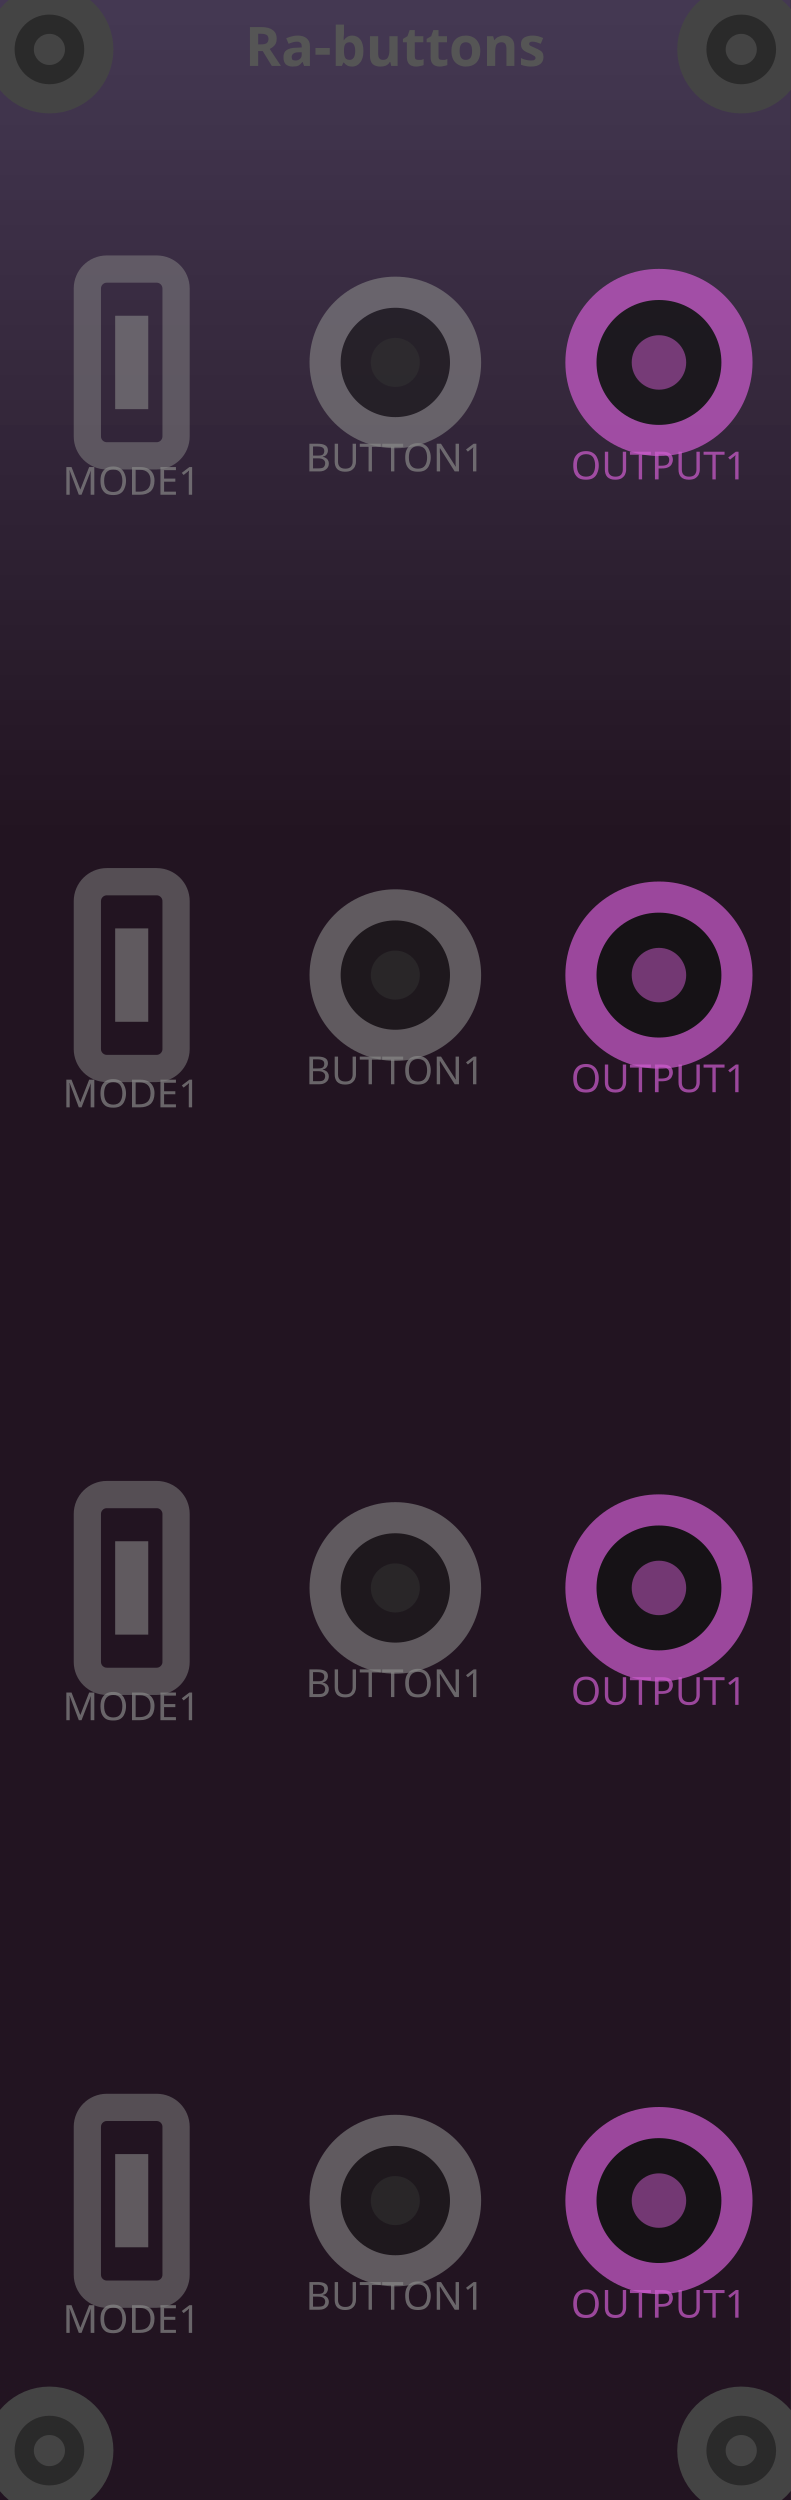
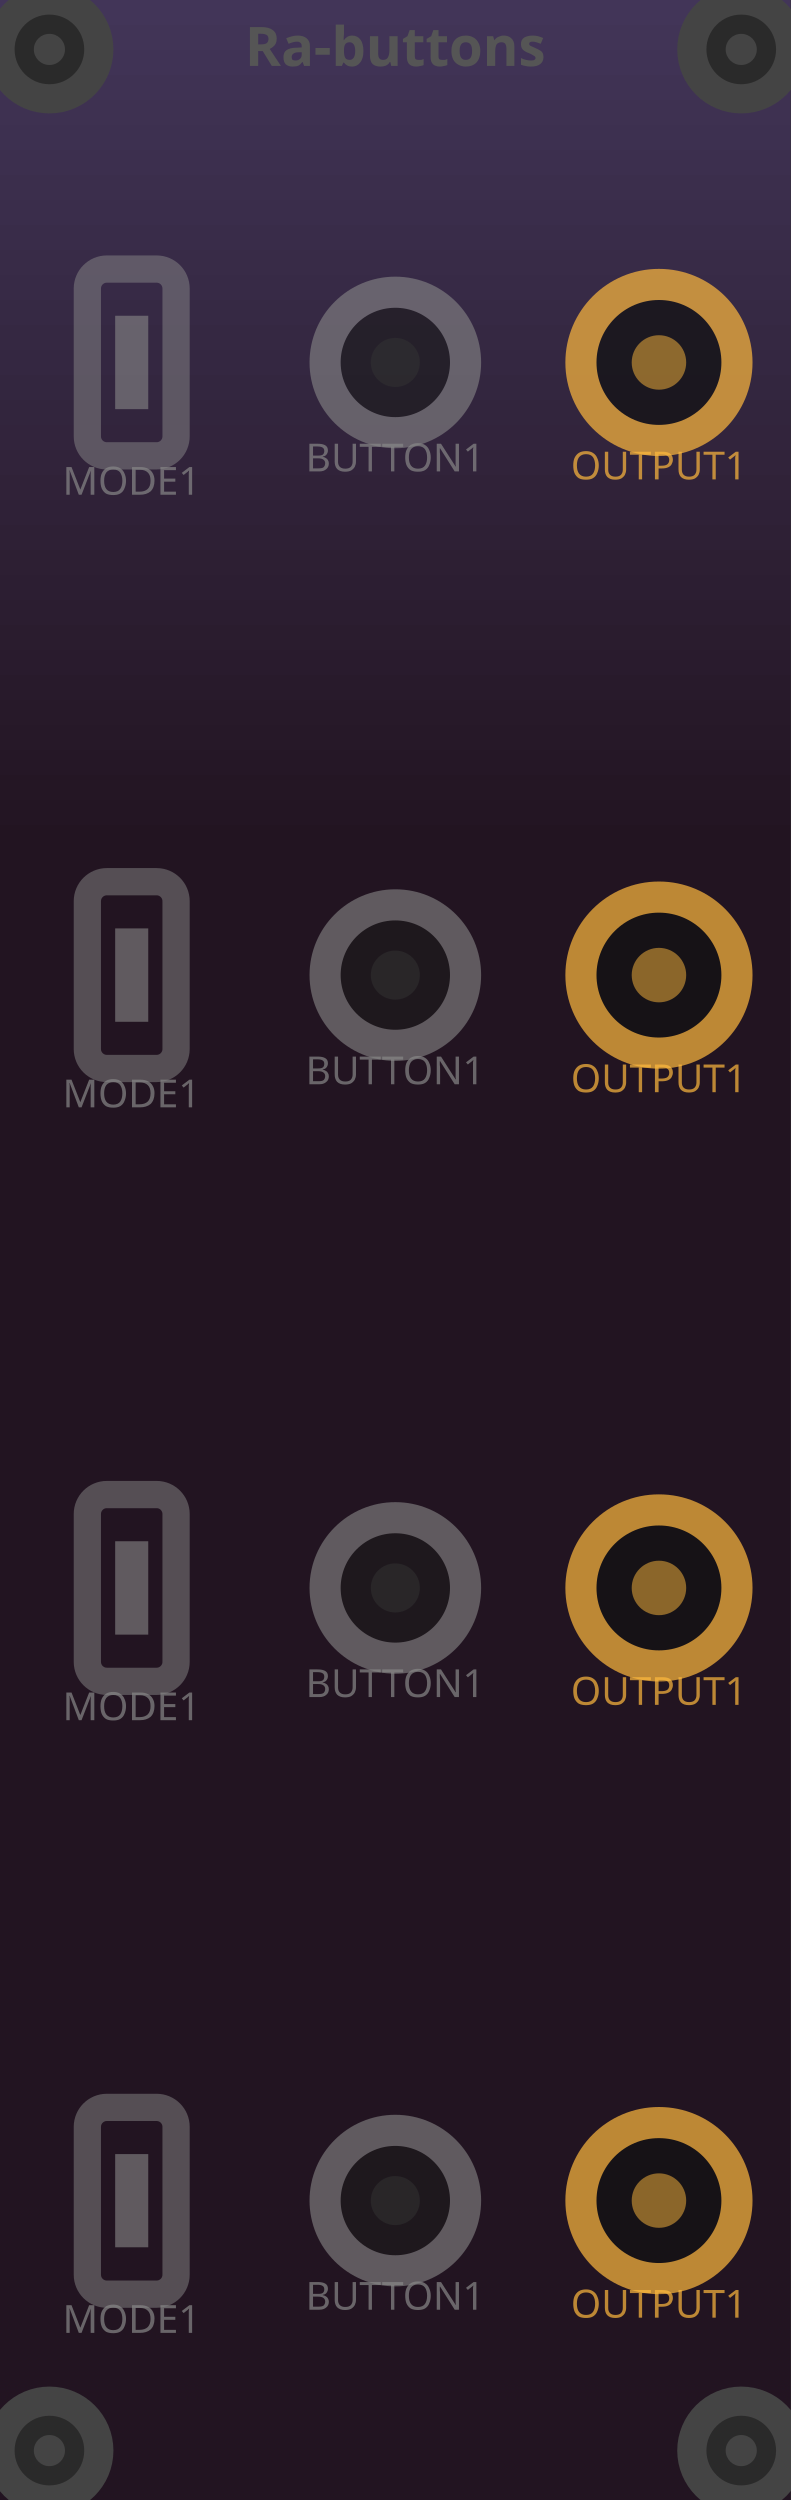
<svg xmlns="http://www.w3.org/2000/svg" viewBox="0 0 40.64 128.5" width="40.64mm" height="128.5mm">
  <rect x="0.3" y="0.3" width="40.04" height="127.9" fill="none" stroke="#333" stroke-width="1.5" />
-   <rect x="0" y="0.000" width="40.64" height="1.295" fill="#443852" />
-   <rect x="0" y="1.285" width="40.64" height="1.295" fill="#433751" />
-   <rect x="0" y="2.570" width="40.64" height="1.295" fill="#42364f" />
-   <rect x="0" y="3.855" width="40.64" height="1.295" fill="#41354e" />
-   <rect x="0" y="5.140" width="40.64" height="1.295" fill="#40344c" />
-   <rect x="0" y="6.425" width="40.64" height="1.295" fill="#3f334b" />
-   <rect x="0" y="7.710" width="40.64" height="1.295" fill="#3e3149" />
-   <rect x="0" y="8.995" width="40.64" height="1.295" fill="#3d3048" />
-   <rect x="0" y="10.280" width="40.64" height="1.295" fill="#3c2f46" />
-   <rect x="0" y="11.565" width="40.64" height="1.295" fill="#3b2e45" />
-   <rect x="0" y="12.850" width="40.64" height="1.295" fill="#3a2d43" />
-   <rect x="0" y="14.135" width="40.64" height="1.295" fill="#392c42" />
-   <rect x="0" y="15.420" width="40.64" height="1.295" fill="#382b40" />
-   <rect x="0" y="16.705" width="40.64" height="1.295" fill="#372a3f" />
-   <rect x="0" y="17.990" width="40.64" height="1.295" fill="#36293d" />
-   <rect x="0" y="19.275" width="40.64" height="1.295" fill="#35283c" />
-   <rect x="0" y="20.560" width="40.64" height="1.295" fill="#34273a" />
-   <rect x="0" y="21.845" width="40.64" height="1.295" fill="#322539" />
-   <rect x="0" y="23.130" width="40.64" height="1.295" fill="#312437" />
-   <rect x="0" y="24.415" width="40.64" height="1.295" fill="#302336" />
-   <rect x="0" y="25.700" width="40.64" height="1.295" fill="#2f2234" />
-   <rect x="0" y="26.985" width="40.64" height="1.295" fill="#2e2133" />
-   <rect x="0" y="28.270" width="40.64" height="1.295" fill="#2d2031" />
-   <rect x="0" y="29.555" width="40.64" height="1.295" fill="#2c1f30" />
-   <rect x="0" y="30.840" width="40.64" height="1.295" fill="#2b1e2e" />
-   <rect x="0" y="32.125" width="40.64" height="1.295" fill="#2a1d2d" />
-   <rect x="0" y="33.410" width="40.64" height="1.295" fill="#291c2b" />
-   <rect x="0" y="34.695" width="40.64" height="1.295" fill="#281b2a" />
-   <rect x="0" y="35.980" width="40.64" height="1.295" fill="#271928" />
-   <rect x="0" y="37.265" width="40.64" height="1.295" fill="#261827" />
-   <rect x="0" y="38.550" width="40.64" height="1.295" fill="#251725" />
+   <rect x="0" y="0.000" width="40.64" height="1.295" fill="#423558" />
+   <rect x="0" y="1.285" width="40.64" height="1.295" fill="#413456" />
+   <rect x="0" y="2.570" width="40.64" height="1.295" fill="#403355" />
+   <rect x="0" y="3.855" width="40.64" height="1.295" fill="#3f3253" />
+   <rect x="0" y="5.140" width="40.64" height="1.295" fill="#3e3151" />
+   <rect x="0" y="6.425" width="40.64" height="1.295" fill="#3d3050" />
+   <rect x="0" y="7.710" width="40.64" height="1.295" fill="#3c2f4e" />
+   <rect x="0" y="8.995" width="40.64" height="1.295" fill="#3b2e4c" />
+   <rect x="0" y="10.280" width="40.64" height="1.295" fill="#3a2d4b" />
+   <rect x="0" y="11.565" width="40.64" height="1.295" fill="#392c49" />
+   <rect x="0" y="12.850" width="40.64" height="1.295" fill="#382b47" />
+   <rect x="0" y="14.135" width="40.64" height="1.295" fill="#372a46" />
+   <rect x="0" y="15.420" width="40.64" height="1.295" fill="#362944" />
+   <rect x="0" y="16.705" width="40.64" height="1.295" fill="#352842" />
+   <rect x="0" y="17.990" width="40.64" height="1.295" fill="#342741" />
+   <rect x="0" y="19.275" width="40.64" height="1.295" fill="#33263f" />
+   <rect x="0" y="20.560" width="40.64" height="1.295" fill="#32253d" />
+   <rect x="0" y="21.845" width="40.64" height="1.295" fill="#32243c" />
+   <rect x="0" y="23.130" width="40.64" height="1.295" fill="#31233a" />
+   <rect x="0" y="24.415" width="40.64" height="1.295" fill="#302238" />
+   <rect x="0" y="25.700" width="40.64" height="1.295" fill="#2f2137" />
+   <rect x="0" y="26.985" width="40.64" height="1.295" fill="#2e2035" />
+   <rect x="0" y="28.270" width="40.64" height="1.295" fill="#2d1f33" />
+   <rect x="0" y="29.555" width="40.64" height="1.295" fill="#2c1e32" />
+   <rect x="0" y="30.840" width="40.64" height="1.295" fill="#2b1d30" />
+   <rect x="0" y="32.125" width="40.64" height="1.295" fill="#2a1c2e" />
+   <rect x="0" y="33.410" width="40.64" height="1.295" fill="#291b2d" />
+   <rect x="0" y="34.695" width="40.64" height="1.295" fill="#281a2b" />
+   <rect x="0" y="35.980" width="40.64" height="1.295" fill="#271929" />
+   <rect x="0" y="37.265" width="40.64" height="1.295" fill="#261828" />
+   <rect x="0" y="38.550" width="40.64" height="1.295" fill="#251726" />
  <rect x="0" y="39.835" width="40.64" height="1.295" fill="#241624" />
-   <rect x="0" y="41.120" width="40.64" height="1.295" fill="#231522" />
+   <rect x="0" y="41.120" width="40.64" height="1.295" fill="#231523" />
  <rect x="0" y="42.405" width="40.64" height="1.295" fill="#221421" />
  <rect x="0" y="43.690" width="40.64" height="1.295" fill="#221421" />
  <rect x="0" y="44.975" width="40.64" height="1.295" fill="#221421" />
  <rect x="0" y="46.260" width="40.64" height="1.295" fill="#221421" />
  <rect x="0" y="47.545" width="40.64" height="1.295" fill="#221421" />
  <rect x="0" y="48.830" width="40.64" height="1.295" fill="#221421" />
  <rect x="0" y="50.115" width="40.64" height="1.295" fill="#221421" />
  <rect x="0" y="51.400" width="40.64" height="1.295" fill="#221421" />
  <rect x="0" y="52.685" width="40.64" height="1.295" fill="#221421" />
  <rect x="0" y="53.970" width="40.64" height="1.295" fill="#221421" />
  <rect x="0" y="55.255" width="40.64" height="1.295" fill="#221421" />
  <rect x="0" y="56.540" width="40.64" height="1.295" fill="#221421" />
  <rect x="0" y="57.825" width="40.64" height="1.295" fill="#221421" />
  <rect x="0" y="59.110" width="40.64" height="1.295" fill="#221421" />
  <rect x="0" y="60.395" width="40.64" height="1.295" fill="#221421" />
  <rect x="0" y="61.680" width="40.64" height="1.295" fill="#221421" />
  <rect x="0" y="62.965" width="40.64" height="1.295" fill="#221421" />
  <rect x="0" y="64.250" width="40.64" height="1.295" fill="#221421" />
  <rect x="0" y="65.535" width="40.64" height="1.295" fill="#221421" />
  <rect x="0" y="66.820" width="40.64" height="1.295" fill="#221421" />
  <rect x="0" y="68.105" width="40.64" height="1.295" fill="#221421" />
  <rect x="0" y="69.390" width="40.64" height="1.295" fill="#221421" />
  <rect x="0" y="70.675" width="40.64" height="1.295" fill="#221421" />
  <rect x="0" y="71.960" width="40.64" height="1.295" fill="#221421" />
  <rect x="0" y="73.245" width="40.64" height="1.295" fill="#221421" />
  <rect x="0" y="74.530" width="40.64" height="1.295" fill="#221421" />
  <rect x="0" y="75.815" width="40.64" height="1.295" fill="#221421" />
  <rect x="0" y="77.100" width="40.64" height="1.295" fill="#221421" />
  <rect x="0" y="78.385" width="40.64" height="1.295" fill="#221421" />
  <rect x="0" y="79.670" width="40.64" height="1.295" fill="#221421" />
  <rect x="0" y="80.955" width="40.64" height="1.295" fill="#221421" />
  <rect x="0" y="82.240" width="40.64" height="1.295" fill="#221421" />
  <rect x="0" y="83.525" width="40.64" height="1.295" fill="#221421" />
  <rect x="0" y="84.810" width="40.64" height="1.295" fill="#221421" />
  <rect x="0" y="86.095" width="40.64" height="1.295" fill="#221421" />
  <rect x="0" y="87.380" width="40.64" height="1.295" fill="#221421" />
  <rect x="0" y="88.665" width="40.64" height="1.295" fill="#221421" />
  <rect x="0" y="89.950" width="40.64" height="1.295" fill="#221421" />
  <rect x="0" y="91.235" width="40.64" height="1.295" fill="#221421" />
  <rect x="0" y="92.520" width="40.64" height="1.295" fill="#221421" />
  <rect x="0" y="93.805" width="40.64" height="1.295" fill="#221421" />
  <rect x="0" y="95.090" width="40.64" height="1.295" fill="#221421" />
  <rect x="0" y="96.375" width="40.64" height="1.295" fill="#221421" />
  <rect x="0" y="97.660" width="40.64" height="1.295" fill="#221421" />
  <rect x="0" y="98.945" width="40.64" height="1.295" fill="#221421" />
  <rect x="0" y="100.230" width="40.64" height="1.295" fill="#221421" />
  <rect x="0" y="101.515" width="40.64" height="1.295" fill="#221421" />
  <rect x="0" y="102.800" width="40.64" height="1.295" fill="#221421" />
  <rect x="0" y="104.085" width="40.64" height="1.295" fill="#221421" />
  <rect x="0" y="105.370" width="40.64" height="1.295" fill="#221421" />
  <rect x="0" y="106.655" width="40.64" height="1.295" fill="#221421" />
  <rect x="0" y="107.940" width="40.64" height="1.295" fill="#221421" />
  <rect x="0" y="109.225" width="40.64" height="1.295" fill="#221421" />
  <rect x="0" y="110.510" width="40.64" height="1.295" fill="#221421" />
  <rect x="0" y="111.795" width="40.64" height="1.295" fill="#221421" />
  <rect x="0" y="113.080" width="40.64" height="1.295" fill="#221421" />
  <rect x="0" y="114.365" width="40.64" height="1.295" fill="#221421" />
  <rect x="0" y="115.650" width="40.64" height="1.295" fill="#221421" />
  <rect x="0" y="116.935" width="40.64" height="1.295" fill="#221421" />
  <rect x="0" y="118.220" width="40.64" height="1.295" fill="#221421" />
  <rect x="0" y="119.505" width="40.64" height="1.295" fill="#221421" />
  <rect x="0" y="120.790" width="40.64" height="1.295" fill="#221421" />
  <rect x="0" y="122.075" width="40.64" height="1.295" fill="#221421" />
  <rect x="0" y="123.360" width="40.64" height="1.295" fill="#221421" />
  <rect x="0" y="124.645" width="40.64" height="1.295" fill="#221421" />
  <rect x="0" y="125.930" width="40.64" height="1.295" fill="#221421" />
  <rect x="0" y="127.215" width="40.64" height="1.295" fill="#221421" />
  <circle cx="2.54" cy="2.54" r="2.54" fill="#2a2a2a" stroke="#444" stroke-width="1.5" />
  <circle cx="2.54" cy="2.54" r="0.8" fill="#444" />
  <circle cx="2.54" cy="125.96" r="2.54" fill="#2a2a2a" stroke="#444" stroke-width="1.5" />
  <circle cx="2.54" cy="125.96" r="0.8" fill="#444" />
  <circle cx="38.10" cy="2.54" r="2.54" fill="#2a2a2a" stroke="#444" stroke-width="1.5" />
  <circle cx="38.10" cy="2.54" r="0.8" fill="#444" />
  <circle cx="38.10" cy="125.96" r="2.54" fill="#2a2a2a" stroke="#444" stroke-width="1.5" />
  <circle cx="38.10" cy="125.96" r="0.8" fill="#444" />
  <text x="20.32" y="3.39" fill="#555" font-family="sans-serif" font-size="2.8" text-anchor="middle" font-weight="bold">Ra-buttons</text>
  <rect x="4.49" y="13.83" width="4.56" height="9.60" rx="1" fill="none" stroke="#888" stroke-width="1.4" opacity="0.5" />
  <line x1="6.77" y1="21.03" x2="6.77" y2="16.23" stroke="#888" stroke-width="1.7" opacity="0.6" />
  <text x="6.77" y="25.43" fill="#888" font-family="sans-serif" font-size="2.0" text-anchor="middle" opacity="0.7">MODE1</text>
  <circle cx="20.32" cy="18.63" r="3.61" fill="#1a1a1a" stroke="#888" stroke-width="1.6" opacity="0.6" />
  <circle cx="20.32" cy="18.63" r="1.26" fill="#333" opacity="0.5" />
  <text x="20.32" y="24.23" fill="#888" font-family="sans-serif" font-size="2.0" text-anchor="middle" opacity="0.7">BUTTON1</text>
-   <circle cx="33.87" cy="18.63" r="4.01" fill="#111" stroke="#CF5DD0" stroke-width="1.6" opacity="0.7" />
-   <circle cx="33.87" cy="18.63" r="1.40" fill="#CF5DD0" opacity="0.5" />
-   <text x="33.87" y="24.64" fill="#CF5DD0" font-family="sans-serif" font-size="2.0" text-anchor="middle" opacity="0.7">OUTPUT1</text>
+   <circle cx="33.87" cy="18.63" r="4.01" fill="#111" stroke="#FFB93D" stroke-width="1.6" opacity="0.7" />
+   <circle cx="33.87" cy="18.63" r="1.40" fill="#FFB93D" opacity="0.5" />
+   <text x="33.87" y="24.64" fill="#FFB93D" font-family="sans-serif" font-size="2.0" text-anchor="middle" opacity="0.7">OUTPUT1</text>
  <rect x="4.49" y="45.32" width="4.56" height="9.60" rx="1" fill="none" stroke="#888" stroke-width="1.4" opacity="0.5" />
  <line x1="6.77" y1="52.52" x2="6.77" y2="47.72" stroke="#888" stroke-width="1.7" opacity="0.6" />
  <text x="6.77" y="56.92" fill="#888" font-family="sans-serif" font-size="2.0" text-anchor="middle" opacity="0.7">MODE1</text>
  <circle cx="20.32" cy="50.12" r="3.61" fill="#1a1a1a" stroke="#888" stroke-width="1.6" opacity="0.6" />
  <circle cx="20.32" cy="50.12" r="1.26" fill="#333" opacity="0.5" />
  <text x="20.32" y="55.73" fill="#888" font-family="sans-serif" font-size="2.0" text-anchor="middle" opacity="0.7">BUTTON1</text>
-   <circle cx="33.87" cy="50.12" r="4.01" fill="#111" stroke="#CF5DD0" stroke-width="1.6" opacity="0.7" />
-   <circle cx="33.87" cy="50.12" r="1.40" fill="#CF5DD0" opacity="0.5" />
-   <text x="33.87" y="56.14" fill="#CF5DD0" font-family="sans-serif" font-size="2.0" text-anchor="middle" opacity="0.7">OUTPUT1</text>
+   <circle cx="33.87" cy="50.12" r="4.01" fill="#111" stroke="#FFB93D" stroke-width="1.6" opacity="0.7" />
+   <circle cx="33.87" cy="50.12" r="1.40" fill="#FFB93D" opacity="0.5" />
+   <text x="33.87" y="56.14" fill="#FFB93D" font-family="sans-serif" font-size="2.0" text-anchor="middle" opacity="0.7">OUTPUT1</text>
  <rect x="4.49" y="76.82" width="4.56" height="9.60" rx="1" fill="none" stroke="#888" stroke-width="1.4" opacity="0.5" />
  <line x1="6.77" y1="84.02" x2="6.77" y2="79.22" stroke="#888" stroke-width="1.7" opacity="0.6" />
  <text x="6.77" y="88.42" fill="#888" font-family="sans-serif" font-size="2.0" text-anchor="middle" opacity="0.7">MODE1</text>
  <circle cx="20.32" cy="81.62" r="3.61" fill="#1a1a1a" stroke="#888" stroke-width="1.6" opacity="0.6" />
  <circle cx="20.32" cy="81.62" r="1.26" fill="#333" opacity="0.5" />
  <text x="20.32" y="87.23" fill="#888" font-family="sans-serif" font-size="2.0" text-anchor="middle" opacity="0.7">BUTTON1</text>
-   <circle cx="33.87" cy="81.62" r="4.01" fill="#111" stroke="#CF5DD0" stroke-width="1.6" opacity="0.7" />
-   <circle cx="33.87" cy="81.62" r="1.40" fill="#CF5DD0" opacity="0.5" />
-   <text x="33.87" y="87.63" fill="#CF5DD0" font-family="sans-serif" font-size="2.0" text-anchor="middle" opacity="0.7">OUTPUT1</text>
+   <circle cx="33.87" cy="81.62" r="4.01" fill="#111" stroke="#FFB93D" stroke-width="1.6" opacity="0.7" />
+   <circle cx="33.87" cy="81.62" r="1.40" fill="#FFB93D" opacity="0.5" />
+   <text x="33.87" y="87.63" fill="#FFB93D" font-family="sans-serif" font-size="2.0" text-anchor="middle" opacity="0.7">OUTPUT1</text>
  <rect x="4.49" y="108.32" width="4.56" height="9.60" rx="1" fill="none" stroke="#888" stroke-width="1.4" opacity="0.5" />
  <line x1="6.77" y1="115.51" x2="6.77" y2="110.72" stroke="#888" stroke-width="1.7" opacity="0.6" />
  <text x="6.77" y="119.91" fill="#888" font-family="sans-serif" font-size="2.0" text-anchor="middle" opacity="0.7">MODE1</text>
  <circle cx="20.32" cy="113.11" r="3.61" fill="#1a1a1a" stroke="#888" stroke-width="1.6" opacity="0.6" />
  <circle cx="20.32" cy="113.11" r="1.26" fill="#333" opacity="0.5" />
  <text x="20.32" y="118.72" fill="#888" font-family="sans-serif" font-size="2.0" text-anchor="middle" opacity="0.7">BUTTON1</text>
-   <circle cx="33.87" cy="113.11" r="4.01" fill="#111" stroke="#CF5DD0" stroke-width="1.6" opacity="0.7" />
-   <circle cx="33.87" cy="113.11" r="1.40" fill="#CF5DD0" opacity="0.5" />
-   <text x="33.87" y="119.13" fill="#CF5DD0" font-family="sans-serif" font-size="2.0" text-anchor="middle" opacity="0.7">OUTPUT1</text>
+   <circle cx="33.87" cy="113.11" r="4.01" fill="#111" stroke="#FFB93D" stroke-width="1.6" opacity="0.7" />
+   <circle cx="33.87" cy="113.11" r="1.40" fill="#FFB93D" opacity="0.5" />
+   <text x="33.87" y="119.13" fill="#FFB93D" font-family="sans-serif" font-size="2.0" text-anchor="middle" opacity="0.7">OUTPUT1</text>
</svg>
